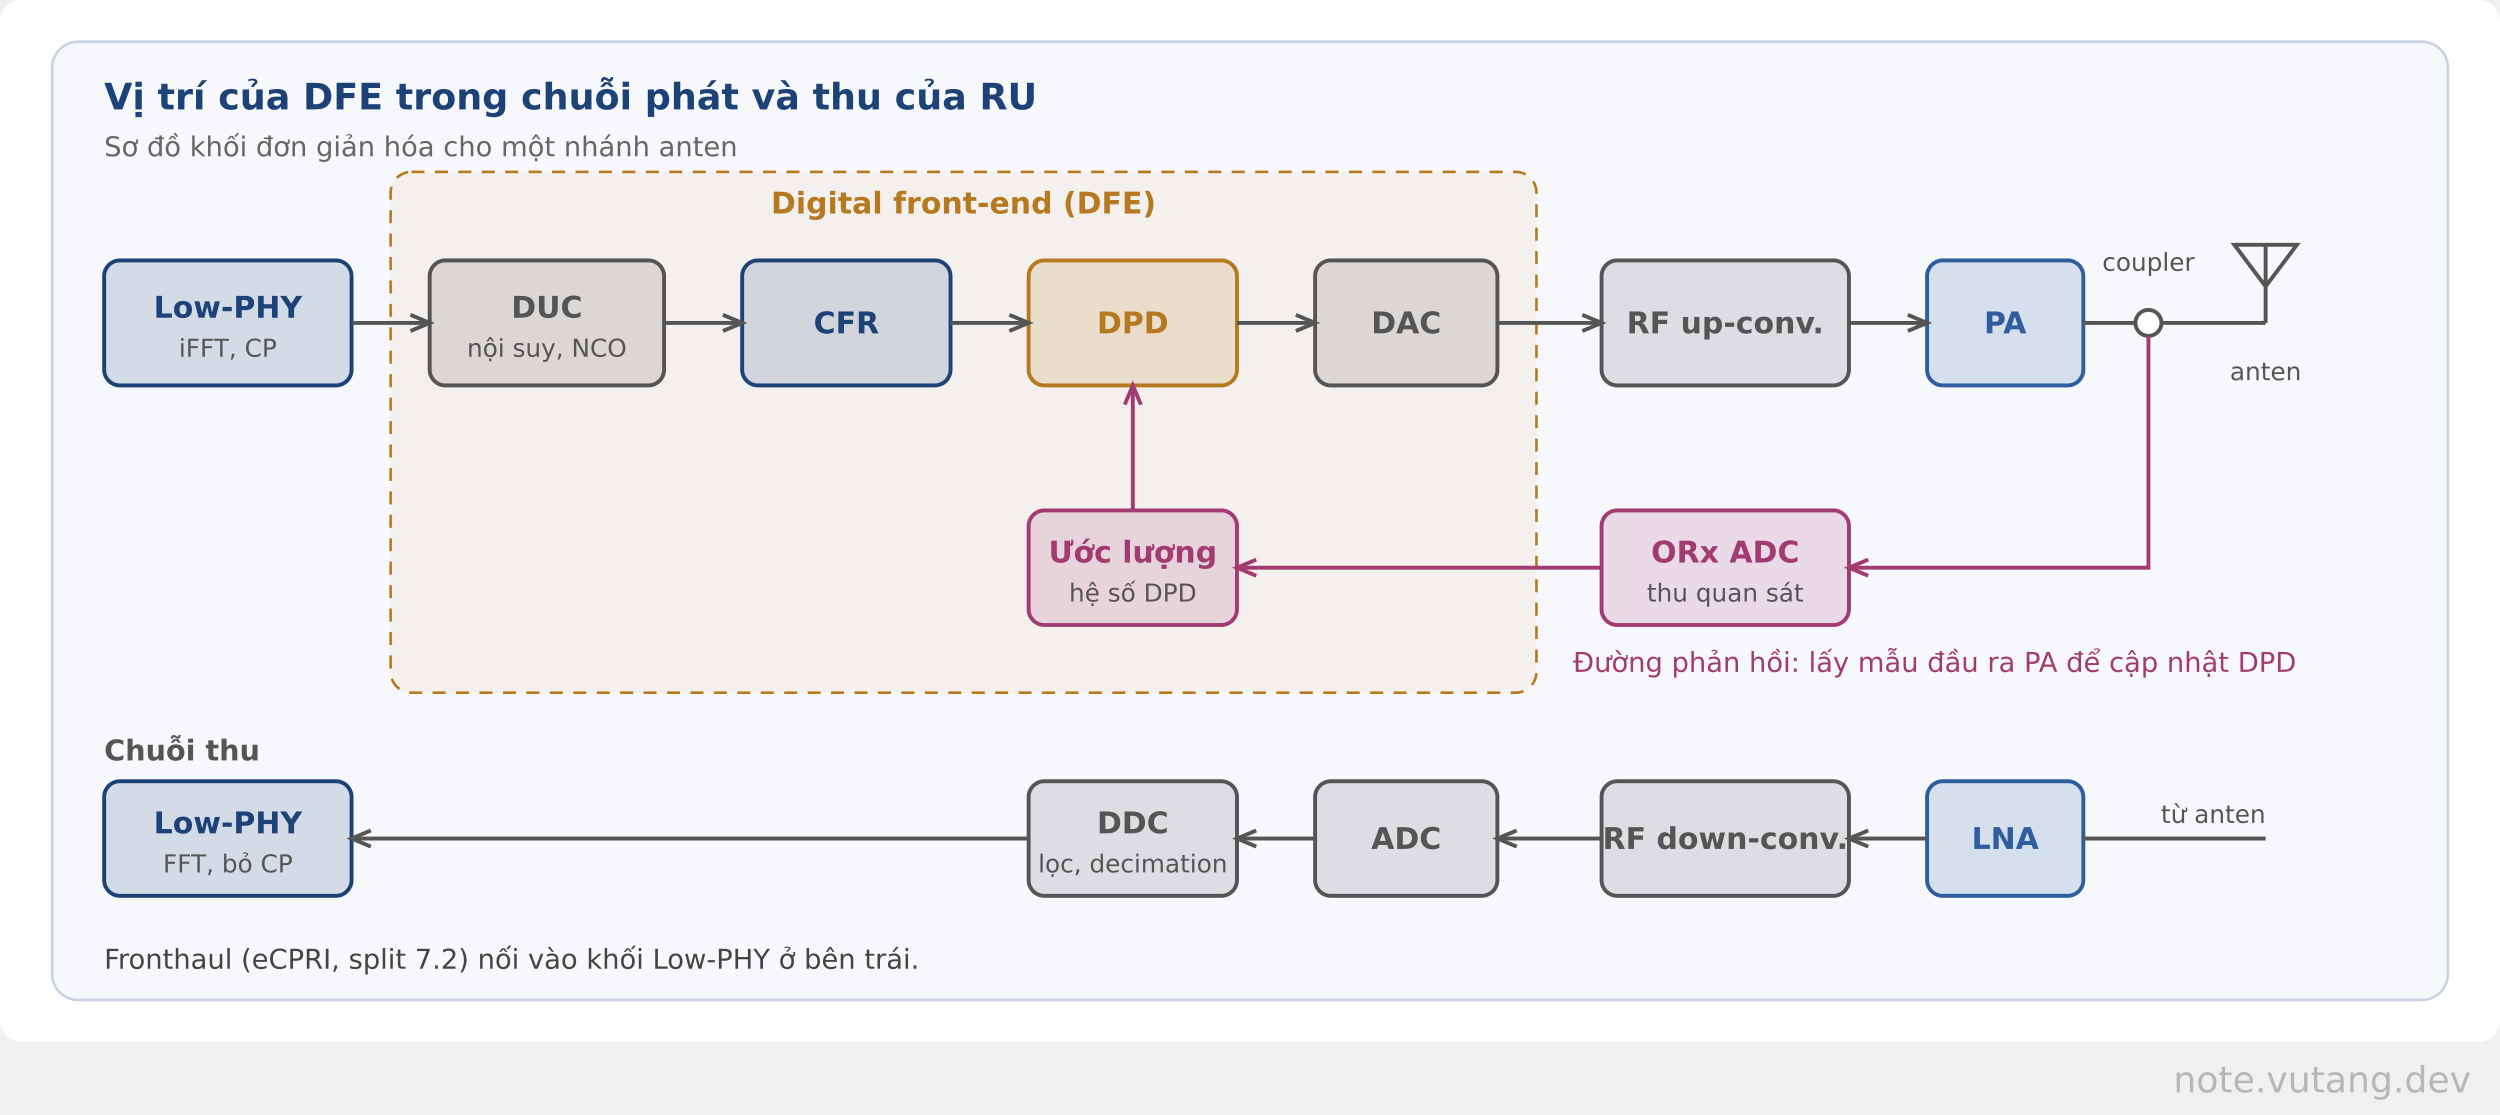
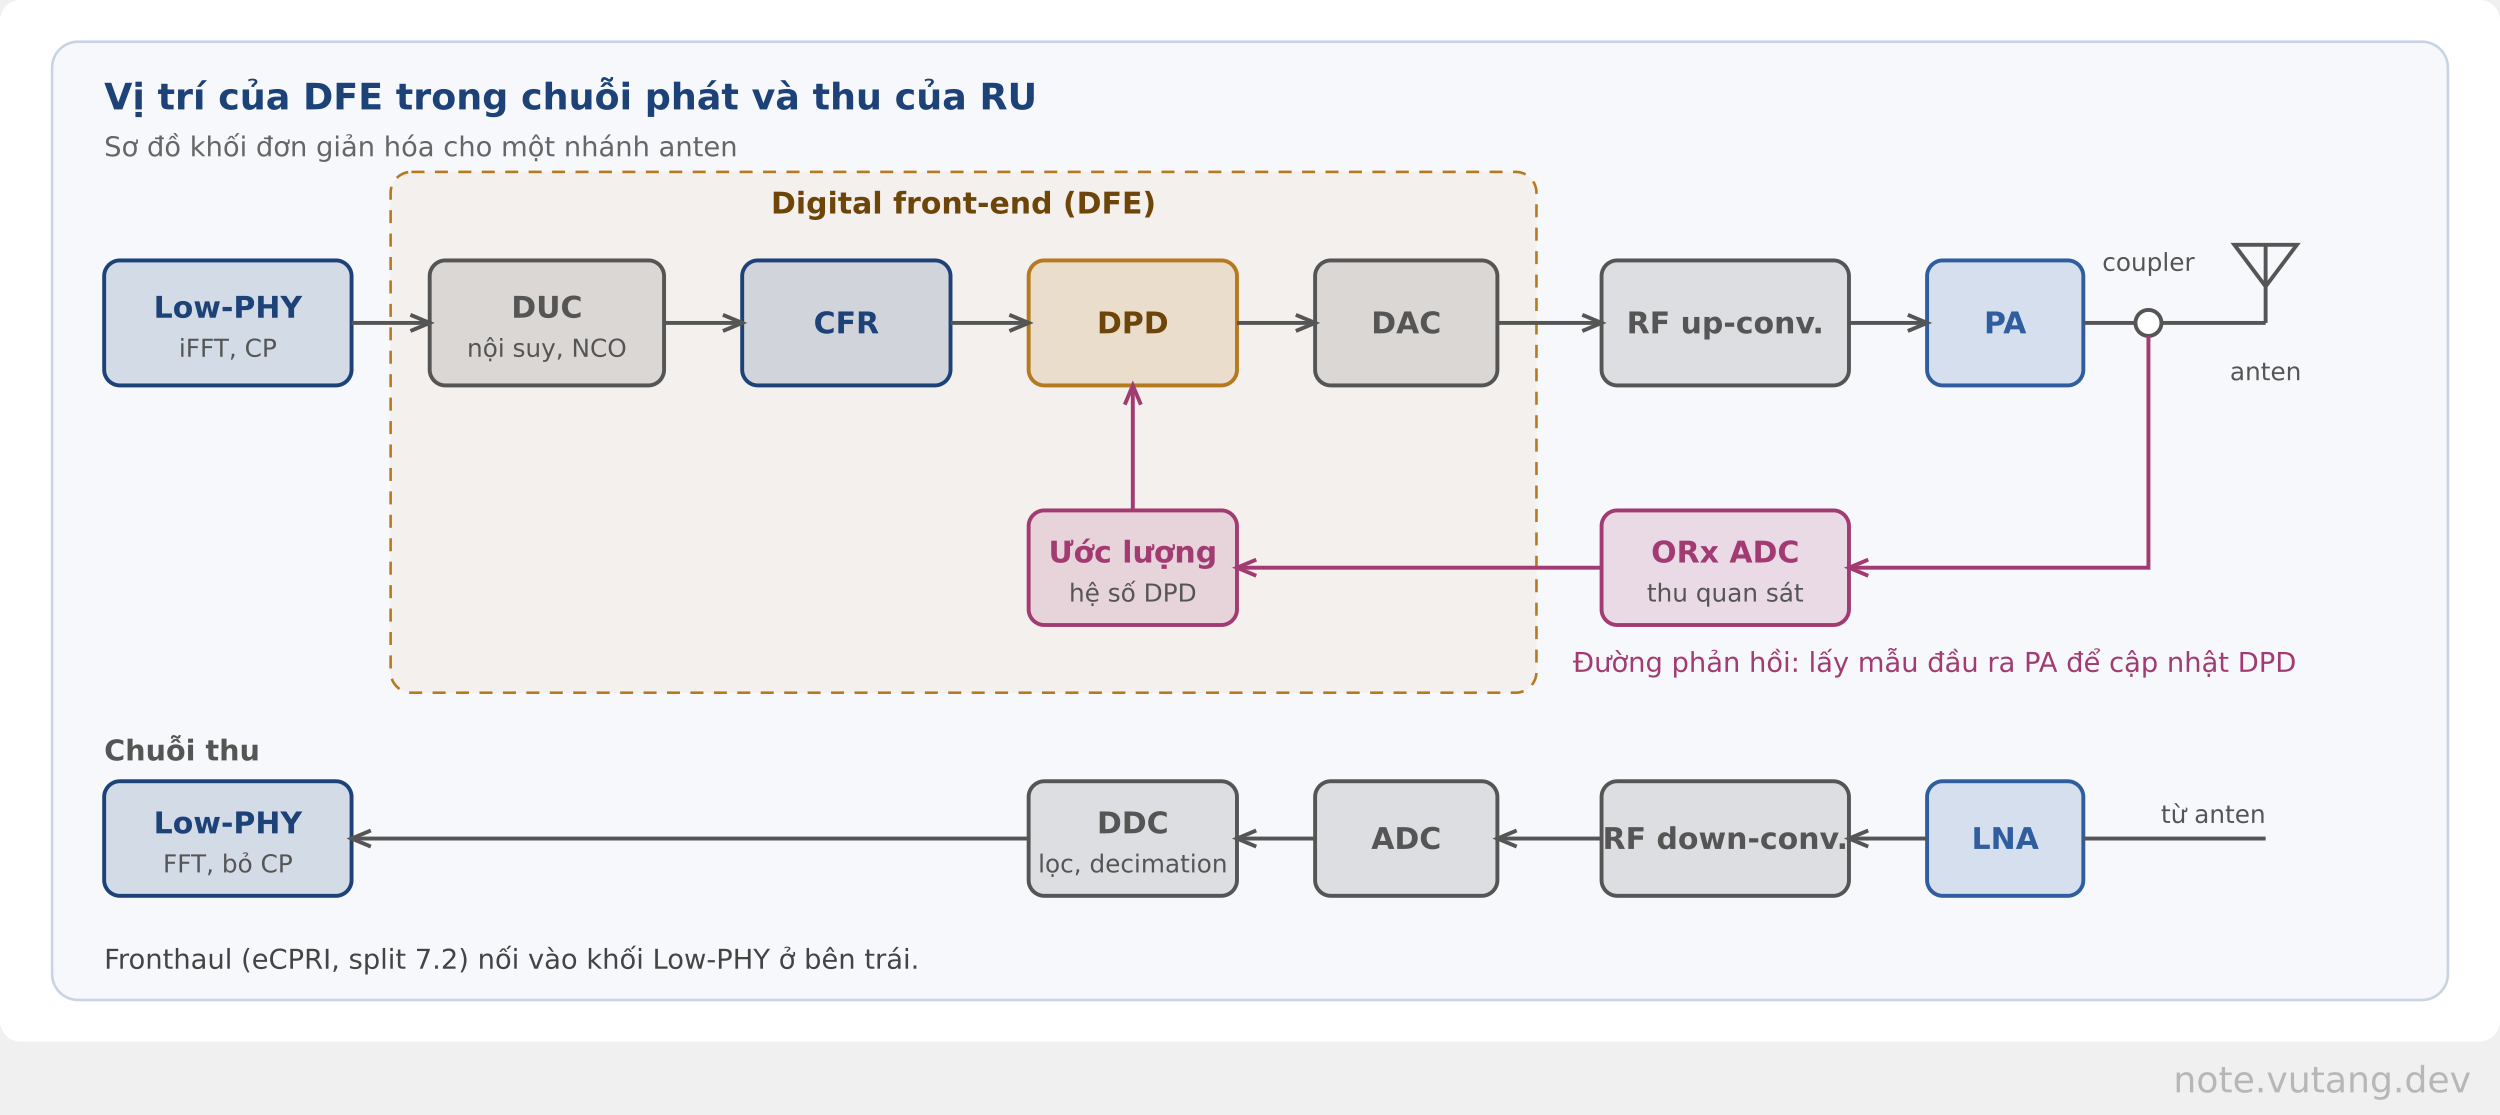
<svg xmlns="http://www.w3.org/2000/svg" role="img" viewBox="0 0 960 427.79" font-family="DejaVu Sans, sans-serif">
  <rect x="0" y="0" width="960" height="400" rx="8" fill="#ffffff" />
  <rect x="20" y="16" width="920" height="368" rx="10" fill="#f6f8fb" stroke="#c9d3e3" />
  <text x="40" y="42" font-size="14" font-weight="700" fill="#1d4278">Vị trí của DFE trong chuỗi phát và thu của RU</text>
  <text x="40" y="60" font-size="10.5" fill="#666">Sơ đồ khối đơn giản hóa cho một nhánh anten</text>
  <rect x="150" y="66" width="440" height="200" rx="8" fill="#b7791f" fill-opacity="0.06" stroke="#b7791f" stroke-dasharray="5 4" />
-   <text x="370" y="82" font-size="11.5" text-anchor="middle" fill="#b7791f" font-weight="700">Digital front-end (DFE)</text>
+   <text x="370" y="82" font-size="11.5" text-anchor="middle" fill="#6e4508" font-weight="700">Digital front-end (DFE)</text>
  <rect x="40" y="100" width="95" height="48" rx="6" fill="#1d4278" fill-opacity="0.16" stroke="#1d4278" stroke-width="1.5" />
  <text x="87.5" y="122.0" font-size="11.5" text-anchor="middle" fill="#1d4278" font-weight="700">Low-PHY</text>
  <text x="87.5" y="137.0" font-size="9.5" text-anchor="middle" fill="#555">iFFT, CP</text>
  <rect x="165" y="100" width="90" height="48" rx="6" fill="#555" fill-opacity="0.16" stroke="#555" stroke-width="1.5" />
  <text x="210.0" y="122.0" font-size="11.5" text-anchor="middle" fill="#555" font-weight="700">DUC</text>
  <text x="210.0" y="137.0" font-size="9.5" text-anchor="middle" fill="#555">nội suy, NCO</text>
  <rect x="285" y="100" width="80" height="48" rx="6" fill="#1d4278" fill-opacity="0.16" stroke="#1d4278" stroke-width="1.5" />
  <text x="325.0" y="128.0" font-size="11.5" text-anchor="middle" fill="#1d4278" font-weight="700">CFR</text>
  <rect x="395" y="100" width="80" height="48" rx="6" fill="#b7791f" fill-opacity="0.16" stroke="#b7791f" stroke-width="1.5" />
-   <text x="435.0" y="128.0" font-size="11.5" text-anchor="middle" fill="#b7791f" font-weight="700">DPD</text>
+   <text x="435.0" y="128.0" font-size="11.5" text-anchor="middle" fill="#6e4508" font-weight="700">DPD</text>
  <rect x="505" y="100" width="70" height="48" rx="6" fill="#555" fill-opacity="0.16" stroke="#555" stroke-width="1.5" />
  <text x="540.0" y="128.0" font-size="11.5" text-anchor="middle" fill="#555" font-weight="700">DAC</text>
  <rect x="615" y="100" width="95" height="48" rx="6" fill="#555" fill-opacity="0.16" stroke="#555" stroke-width="1.5" />
  <text x="662.5" y="128.0" font-size="11.5" text-anchor="middle" fill="#555" font-weight="700">RF up-conv.</text>
  <rect x="740" y="100" width="60" height="48" rx="6" fill="#2f5d9e" fill-opacity="0.16" stroke="#2f5d9e" stroke-width="1.5" />
  <text x="770.0" y="128.0" font-size="11.5" text-anchor="middle" fill="#2f5d9e" font-weight="700">PA</text>
  <line x1="135" y1="124" x2="165" y2="124" stroke="#555" stroke-width="1.5" />
  <path d="M157.6 127.1 L165 124 L157.6 120.9" fill="none" stroke="#555" stroke-width="1.5" />
  <line x1="255" y1="124" x2="285" y2="124" stroke="#555" stroke-width="1.5" />
  <path d="M277.6 127.1 L285 124 L277.6 120.9" fill="none" stroke="#555" stroke-width="1.5" />
  <line x1="365" y1="124" x2="395" y2="124" stroke="#555" stroke-width="1.5" />
  <path d="M387.6 127.1 L395 124 L387.6 120.9" fill="none" stroke="#555" stroke-width="1.5" />
  <line x1="475" y1="124" x2="505" y2="124" stroke="#555" stroke-width="1.5" />
  <path d="M497.6 127.1 L505 124 L497.6 120.9" fill="none" stroke="#555" stroke-width="1.5" />
  <line x1="575" y1="124" x2="615" y2="124" stroke="#555" stroke-width="1.5" />
  <path d="M607.6 127.1 L615 124 L607.6 120.9" fill="none" stroke="#555" stroke-width="1.5" />
  <line x1="710" y1="124" x2="740" y2="124" stroke="#555" stroke-width="1.5" />
  <path d="M732.6 127.1 L740 124 L732.6 120.9" fill="none" stroke="#555" stroke-width="1.5" />
  <line x1="800" y1="124" x2="870" y2="124" stroke="#555" stroke-width="1.5" />
  <circle cx="825" cy="124" r="5" fill="#fff" stroke="#555" stroke-width="1.5" />
  <text x="825" y="104" font-size="9.5" text-anchor="middle" fill="#555">coupler</text>
  <path d="M870 124 V94 M858 94 L870 110 L882 94 Z" fill="none" stroke="#555" stroke-width="1.5" />
  <text x="870" y="146" font-size="9.5" text-anchor="middle" fill="#555">anten</text>
  <rect x="615" y="196" width="95" height="44" rx="6" fill="#a23b72" fill-opacity="0.16" stroke="#a23b72" stroke-width="1.5" />
  <text x="662.5" y="216.0" font-size="11.5" text-anchor="middle" fill="#a23b72" font-weight="700">ORx ADC</text>
  <text x="662.5" y="231.0" font-size="9.5" text-anchor="middle" fill="#555">thu quan sát</text>
  <rect x="395" y="196" width="80" height="44" rx="6" fill="#a23b72" fill-opacity="0.16" stroke="#a23b72" stroke-width="1.5" />
  <text x="435.0" y="216.0" font-size="11.5" text-anchor="middle" fill="#a23b72" font-weight="700">Ước lượng</text>
  <text x="435.0" y="231.0" font-size="9.5" text-anchor="middle" fill="#555">hệ số DPD</text>
  <polyline points="825,129 825,218 710,218" fill="none" stroke="#a23b72" stroke-width="1.5" />
  <path d="M717.4 214.9 L710 218 L717.4 221.1" fill="none" stroke="#a23b72" stroke-width="1.5" />
  <line x1="615" y1="218" x2="475" y2="218" stroke="#a23b72" stroke-width="1.5" />
  <path d="M482.4 214.9 L475 218 L482.4 221.1" fill="none" stroke="#a23b72" stroke-width="1.5" />
  <line x1="435" y1="196" x2="435" y2="148" stroke="#a23b72" stroke-width="1.5" />
  <path d="M438.1 155.4 L435 148 L431.9 155.4" fill="none" stroke="#a23b72" stroke-width="1.5" />
  <text x="604" y="258" font-size="10.5" text-anchor="start" fill="#a23b72">Đường phản hồi: lấy mẫu đầu ra PA để cập nhật DPD</text>
  <text x="40" y="292" font-size="11" text-anchor="start" fill="#555" font-weight="700">Chuỗi thu</text>
  <rect x="740" y="300" width="60" height="44" rx="6" fill="#2f5d9e" fill-opacity="0.16" stroke="#2f5d9e" stroke-width="1.5" />
  <text x="770.0" y="326.0" font-size="11.5" text-anchor="middle" fill="#2f5d9e" font-weight="700">LNA</text>
  <rect x="615" y="300" width="95" height="44" rx="6" fill="#555" fill-opacity="0.16" stroke="#555" stroke-width="1.5" />
  <text x="662.5" y="326.0" font-size="11.5" text-anchor="middle" fill="#555" font-weight="700">RF down-conv.</text>
  <rect x="505" y="300" width="70" height="44" rx="6" fill="#555" fill-opacity="0.16" stroke="#555" stroke-width="1.5" />
  <text x="540.0" y="326.0" font-size="11.5" text-anchor="middle" fill="#555" font-weight="700">ADC</text>
  <rect x="395" y="300" width="80" height="44" rx="6" fill="#555" fill-opacity="0.16" stroke="#555" stroke-width="1.5" />
  <text x="435.0" y="320.0" font-size="11.5" text-anchor="middle" fill="#555" font-weight="700">DDC</text>
  <text x="435.0" y="335.0" font-size="9.5" text-anchor="middle" fill="#555">lọc, decimation</text>
  <rect x="40" y="300" width="95" height="44" rx="6" fill="#1d4278" fill-opacity="0.16" stroke="#1d4278" stroke-width="1.5" />
  <text x="87.5" y="320.0" font-size="11.5" text-anchor="middle" fill="#1d4278" font-weight="700">Low-PHY</text>
  <text x="87.5" y="335.0" font-size="9.5" text-anchor="middle" fill="#555">FFT, bỏ CP</text>
  <line x1="740" y1="322" x2="710" y2="322" stroke="#555" stroke-width="1.5" />
  <path d="M717.4 318.9 L710 322 L717.4 325.1" fill="none" stroke="#555" stroke-width="1.5" />
  <line x1="615" y1="322" x2="575" y2="322" stroke="#555" stroke-width="1.5" />
  <path d="M582.4 318.9 L575 322 L582.4 325.1" fill="none" stroke="#555" stroke-width="1.5" />
  <line x1="505" y1="322" x2="475" y2="322" stroke="#555" stroke-width="1.5" />
  <path d="M482.4 318.9 L475 322 L482.4 325.1" fill="none" stroke="#555" stroke-width="1.5" />
  <line x1="395" y1="322" x2="135" y2="322" stroke="#555" stroke-width="1.5" />
  <path d="M142.4 318.9 L135 322 L142.4 325.1" fill="none" stroke="#555" stroke-width="1.5" />
  <line x1="870" y1="322" x2="800" y2="322" stroke="#555" stroke-width="1.5" />
  <text x="870" y="316" font-size="9.5" text-anchor="end" fill="#555">từ anten</text>
  <text x="40" y="372" font-size="10.5" text-anchor="start" fill="#444">Fronthaul (eCPRI, split 7.2) nối vào khối Low-PHY ở bên trái.</text>
  <text id="wm" x="948.88" y="419.45" text-anchor="end" font-size="13.89" font-family="DejaVu Sans, sans-serif" style="fill:#888;fill-opacity:0.55">note.vutang.dev</text>
</svg>
